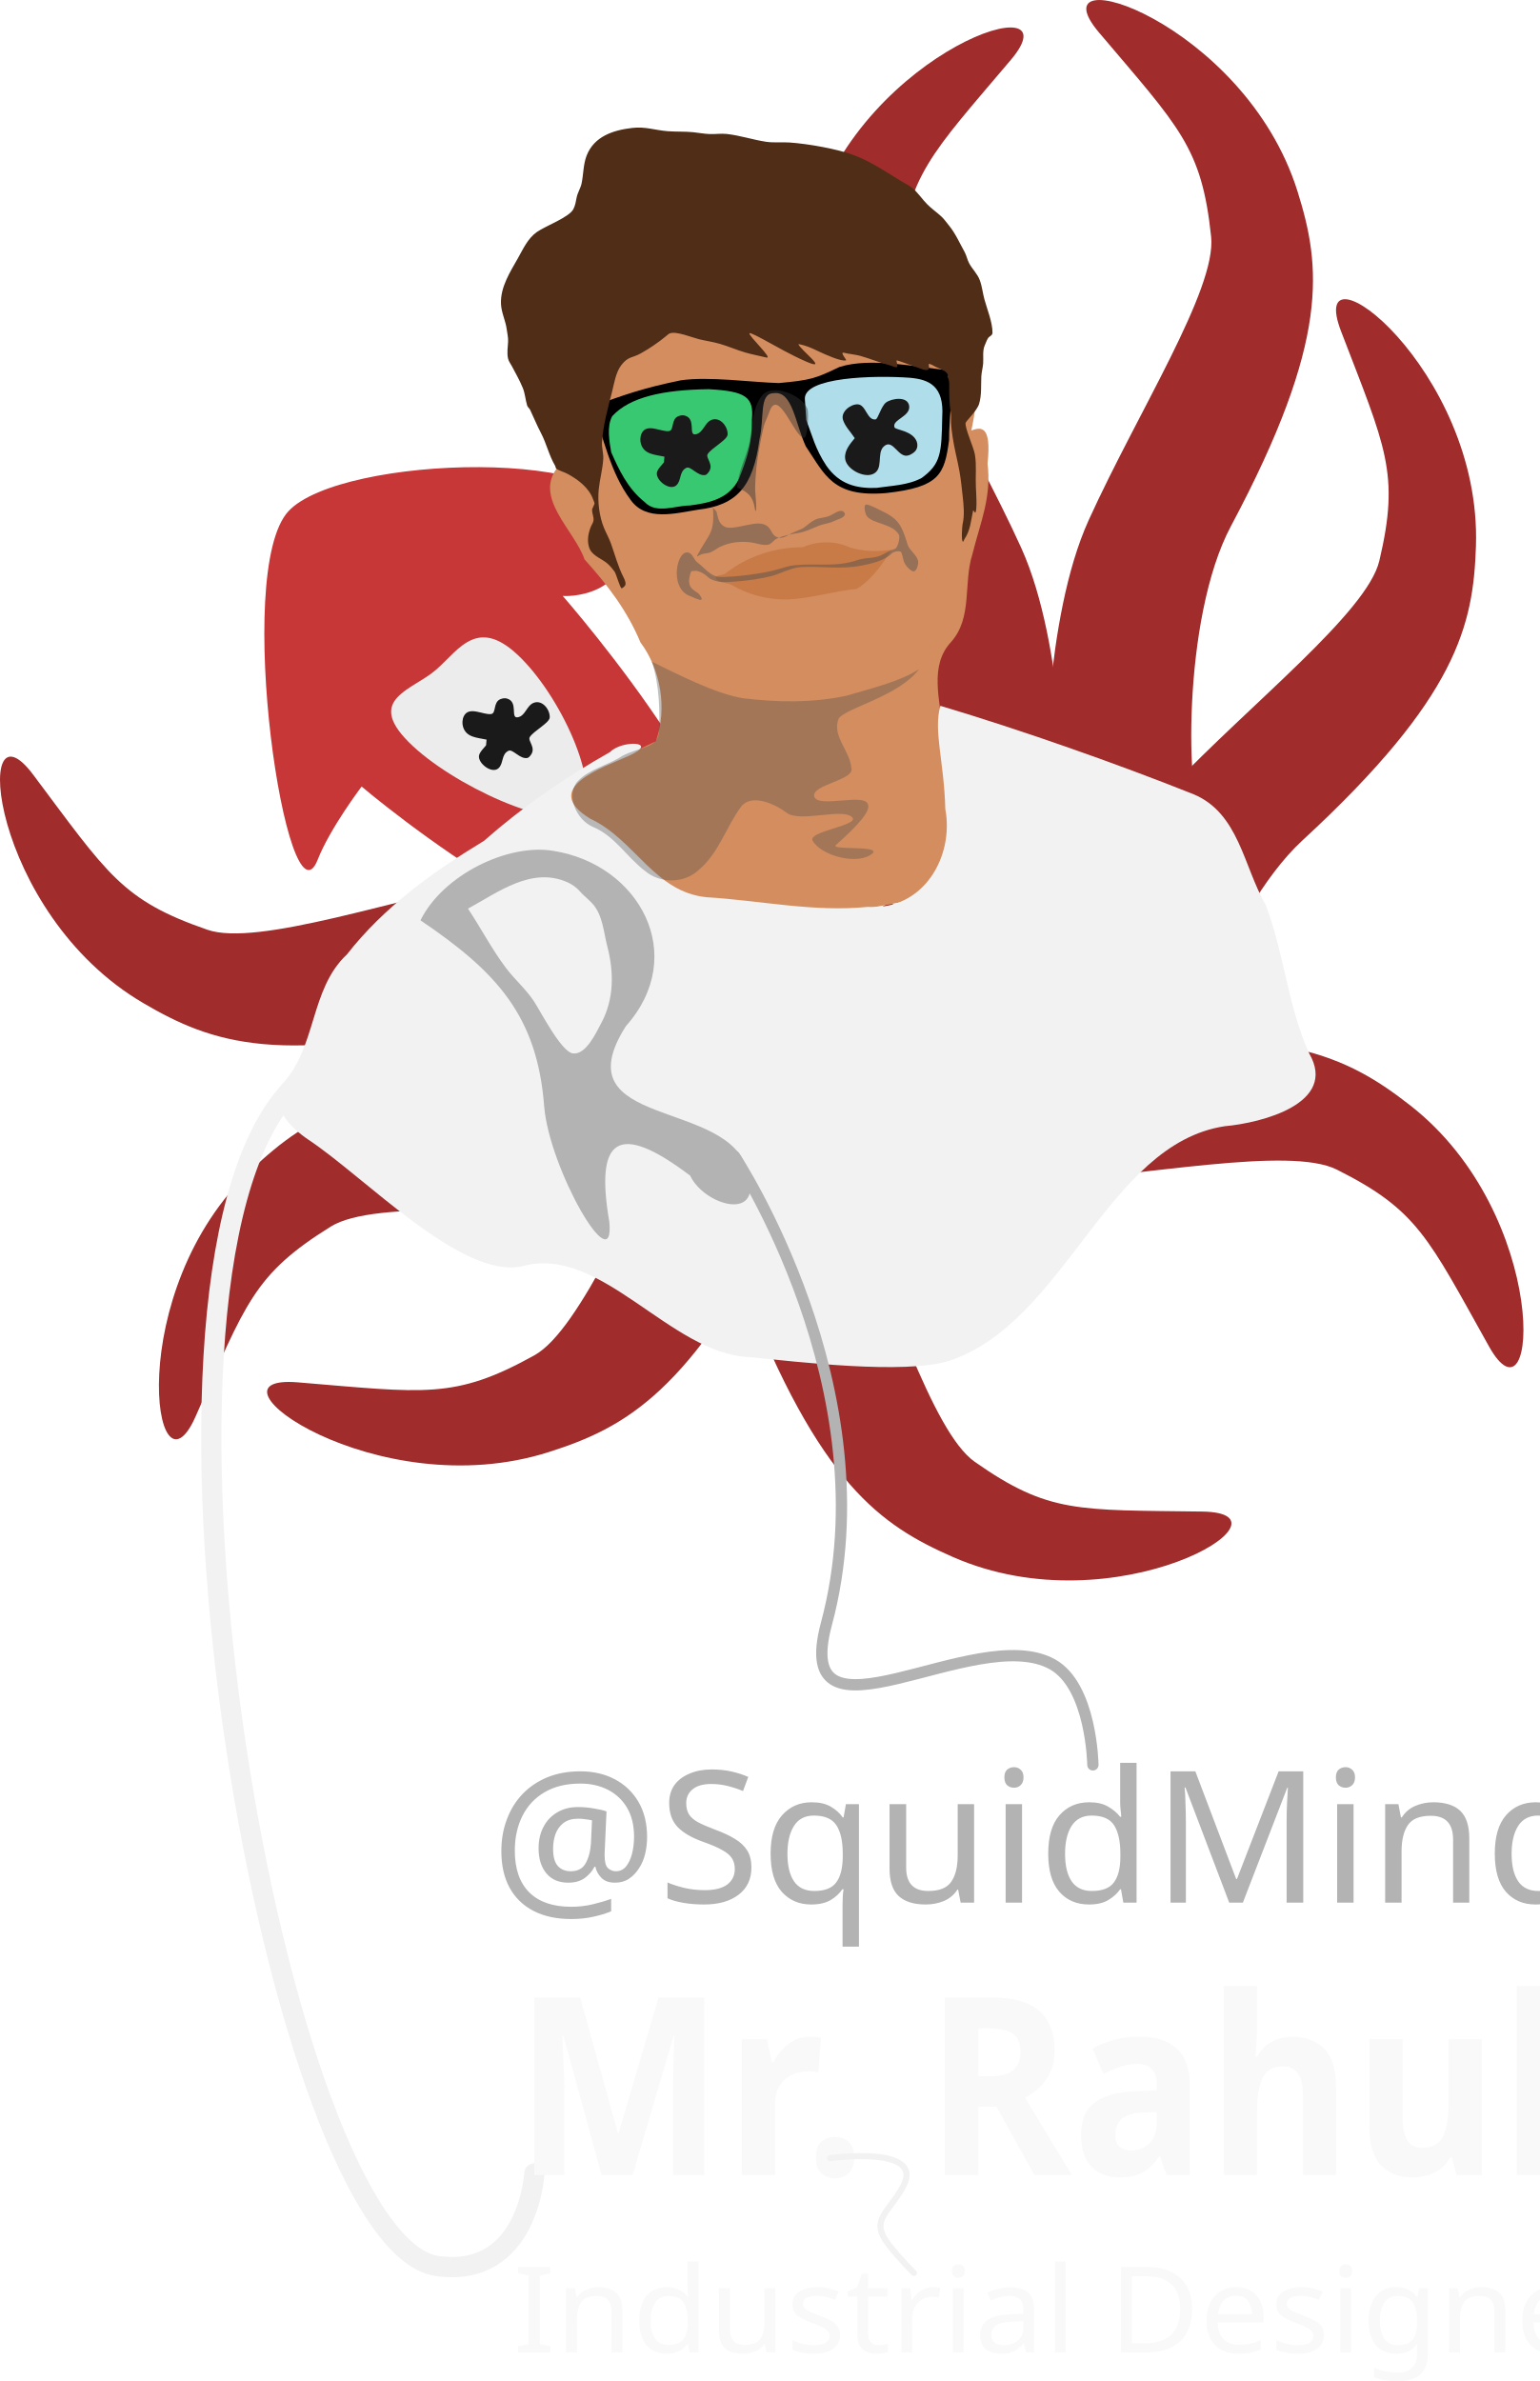
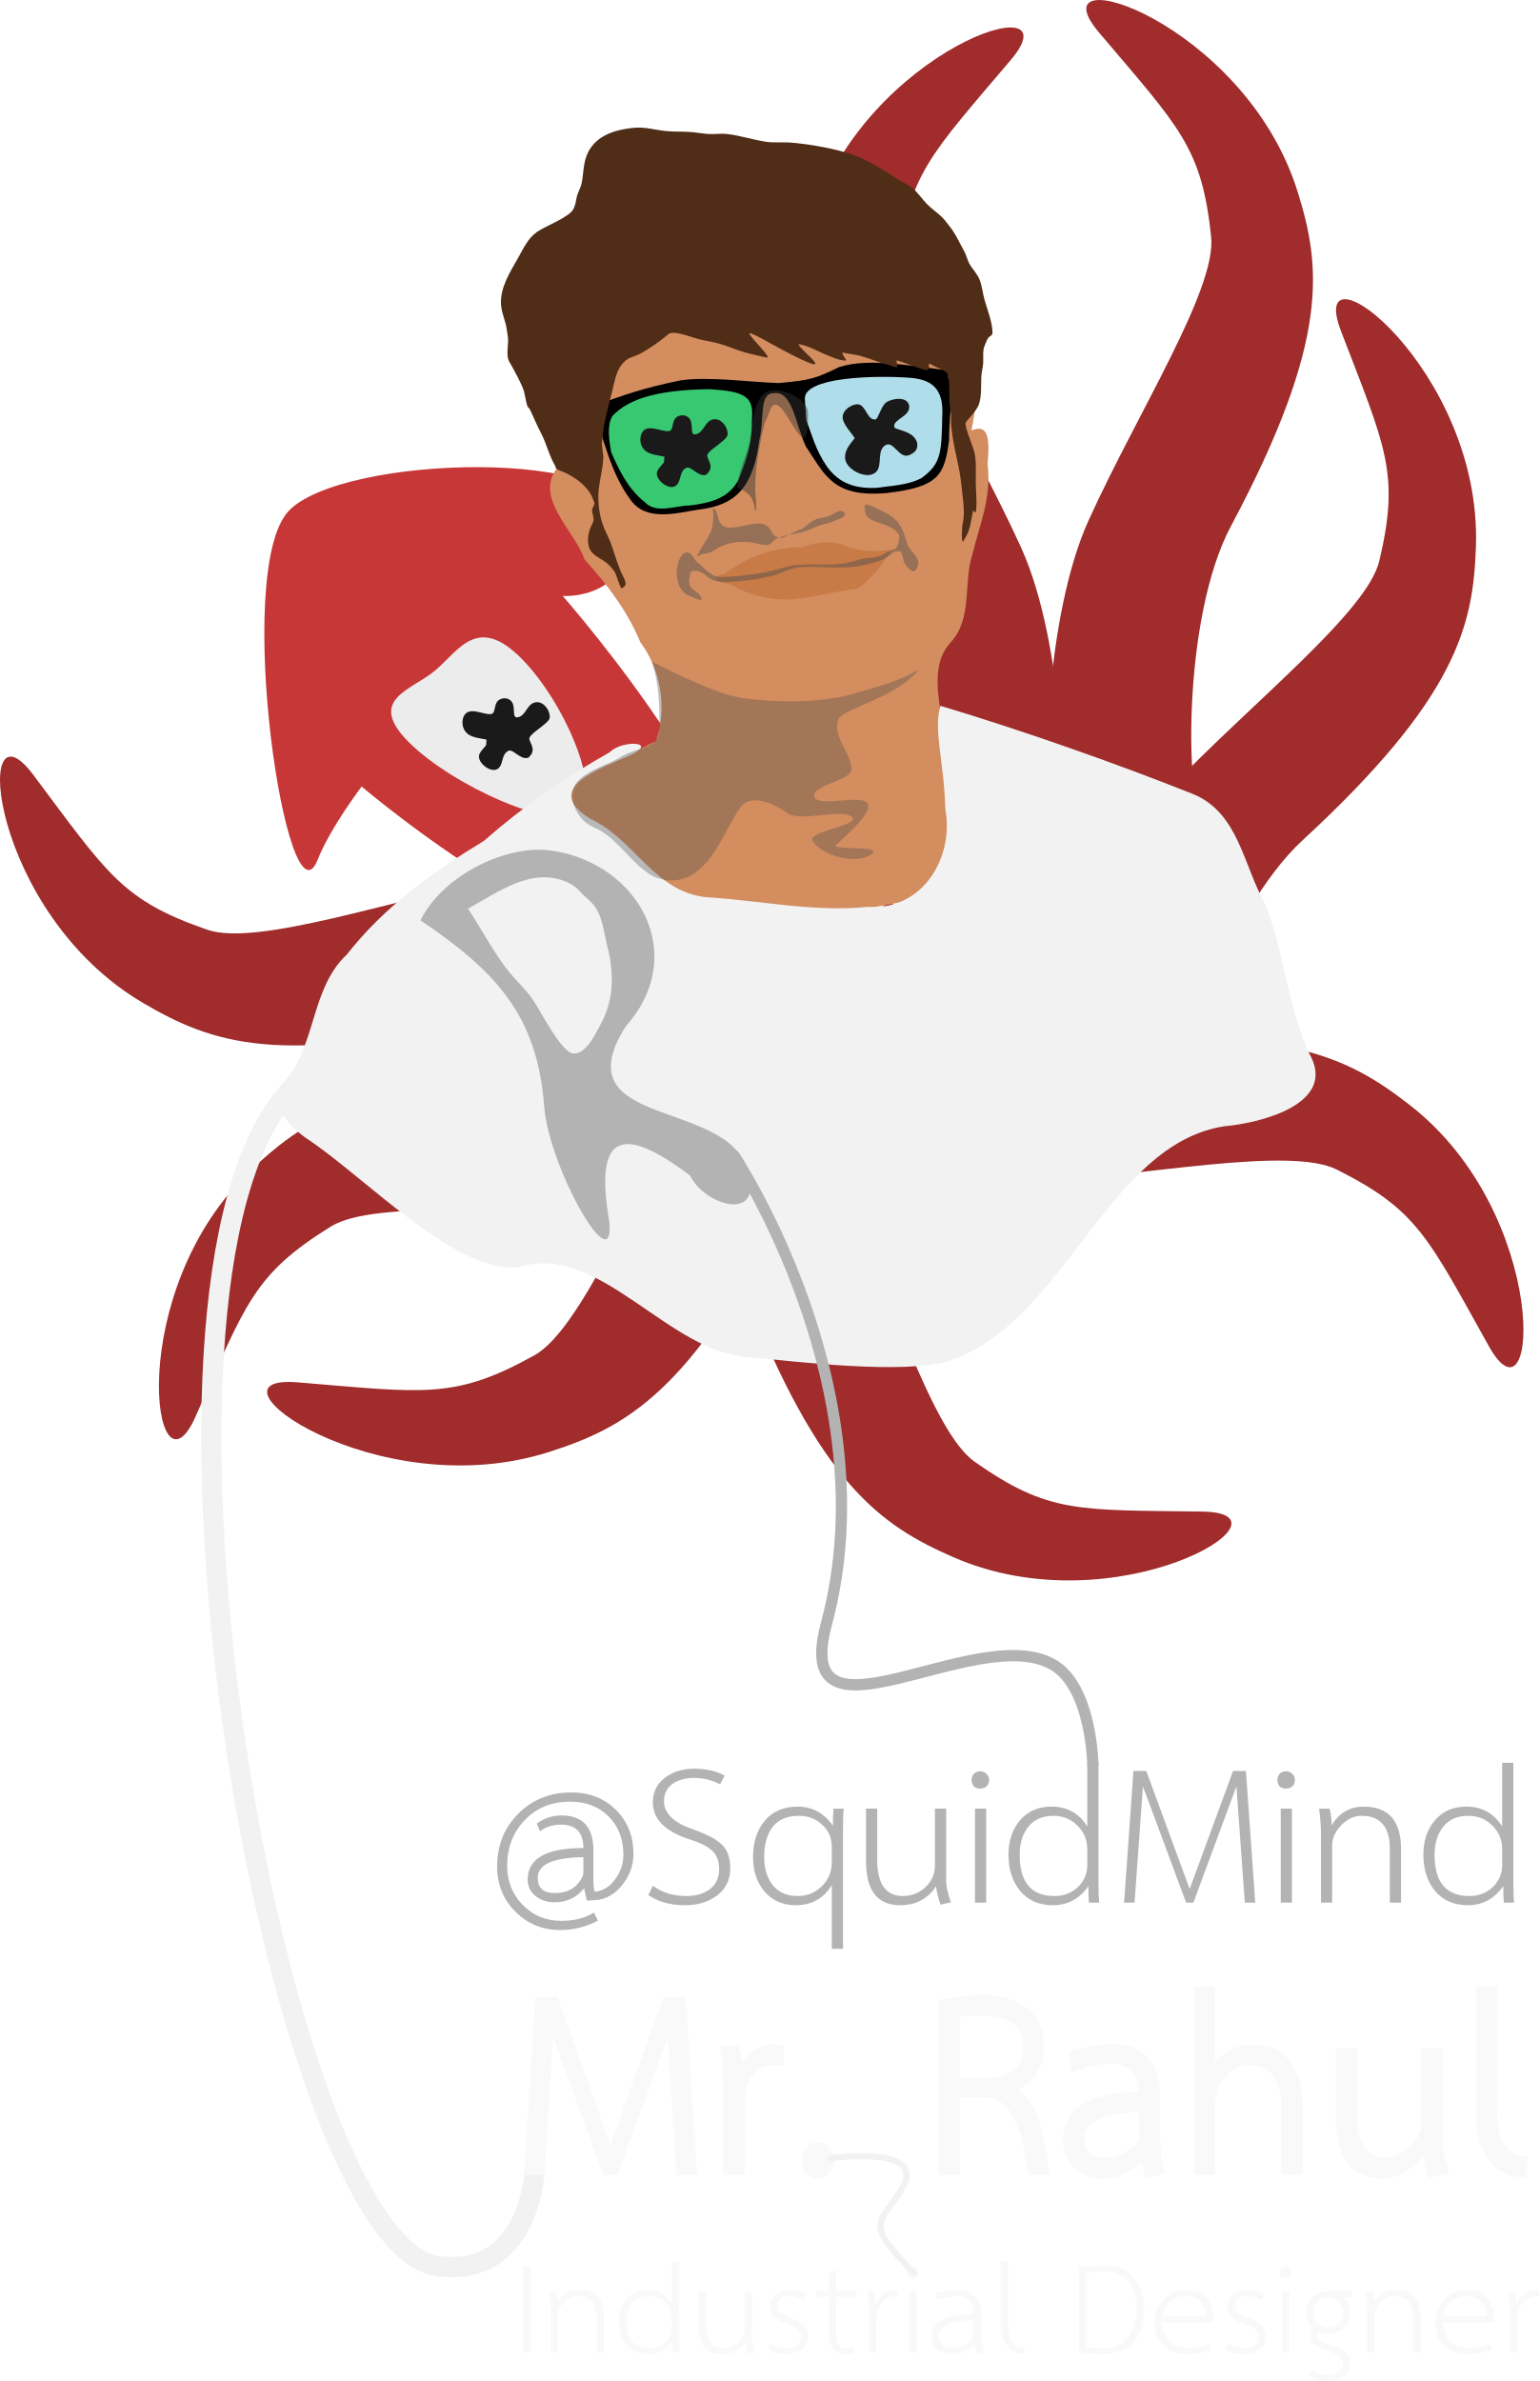
<svg xmlns="http://www.w3.org/2000/svg" width="115.062mm" height="177.977mm" viewBox="0 0 115.062 177.977" version="1.1" id="svg1" xml:space="preserve">
  <defs id="defs1" />
  <g id="layer1" transform="translate(-45.87436,-98.53539)" style="display:inline">
    <g id="g4">
      <path style="fill:#a02c2c;stroke:none;stroke-width:0.091" d="m 113.16,183.223 c 0,0 -11.285,5.629 -19.429,5.877 -8.874,0.27 -19.78,-0.965 -23.139,1.125 -5.742,3.575 -6.322,5.683 -10.102,14.201 -3.104,6.995 -5.532,-9.34 4.208,-18.49 4.27,-4.011 8.915,-7.059 24.765,-6.538 7.867,0.259 20.443,-6.206 20.784,-7.833 0.341,-1.626 2.912,11.657 2.912,11.657 z" id="path10" />
      <path style="fill:#a02c2c;stroke:none;stroke-width:0.091" d="m 124.025,157.358 c 0,0 -0.123,-12.56 3.231,-19.948 3.655,-8.05 9.562,-17.256 9.151,-21.176 -0.704,-6.703 -2.352,-8.148 -8.382,-15.269 -4.951,-5.848 10.863,-0.841 14.843,11.886 1.745,5.579 2.455,11.07 -4.979,25.008 -3.69,6.918 -3.379,20.999 -2.061,22.019 1.318,1.02 -11.803,-2.519 -11.803,-2.519 z" id="path6" />
      <path style="fill:#a02c2c;stroke:none;stroke-width:0.091" d="m 125.431,159.41 c 0,0 0.123,-12.56 -3.231,-19.948 -3.655,-8.05 -9.562,-17.256 -9.151,-21.176 0.704,-6.703 2.352,-8.148 8.382,-15.269 4.951,-5.848 -10.863,-0.841 -14.843,11.886 -1.745,5.579 -2.455,11.07 4.979,25.008 3.69,6.918 3.379,20.999 2.061,22.019 -1.318,1.02 11.803,-2.519 11.803,-2.519 z" id="path24" />
      <path style="fill:#a02c2c;stroke:none;stroke-width:0.091" d="m 104.445,165.405 c 0,0 -12.263,-2.98 -20.257,-1.413 -8.71,1.707 -19.065,5.334 -22.807,4.042 -6.4,-2.209 -7.437,-4.135 -13.033,-11.599 -4.595,-6.13 -3.297,10.333 8.25,17.088 5.062,2.961 10.274,4.901 25.607,0.873 7.61,-1.999 21.319,1.509 22.017,3.019 0.698,1.51 0.224,-12.009 0.224,-12.009 z" id="path28" />
      <path style="fill:#a02c2c;stroke:none;stroke-width:0.091" d="m 102.77,182.886 c 0,0 11.758,4.572 19.89,4.074 8.861,-0.543 19.607,-2.771 23.145,-0.997 6.049,3.034 6.82,5.08 11.372,13.216 3.738,6.682 4.645,-9.807 -5.9,-18.026 -4.622,-3.603 -9.53,-6.213 -25.265,-4.243 -7.809,0.977 -20.93,-4.309 -21.42,-5.897 -0.49,-1.588 -1.822,11.874 -1.822,11.874 z" id="path25" />
      <path style="fill:#a02c2c;stroke:none;stroke-width:0.091" d="m 123.686,175.234 c 0,0 4.038,-11.901 9.649,-17.779 6.114,-6.405 14.737,-13.163 15.645,-17 1.552,-6.561 0.474,-8.464 -2.864,-17.164 -2.741,-7.144 10.536,2.764 10.085,16.084 -0.198,5.839 -1.343,11.258 -12.974,21.985 -5.773,5.324 -10.137,18.723 -9.229,20.117 0.908,1.395 -10.312,-6.244 -10.312,-6.244 z" id="path7" />
      <path style="fill:#a02c2c;stroke:none;stroke-width:0.091" d="m 95.663,171.392 c 0,0 9.589,8.172 13,15.568 3.717,8.059 6.844,18.581 10.08,20.849 5.533,3.879 7.698,3.584 17.011,3.714 7.648,0.107 -6.429,8.761 -18.651,3.395 -5.358,-2.353 -9.977,-5.429 -15.694,-20.219 -2.837,-7.34 -13.699,-16.372 -15.329,-16.047 -1.629,0.325 9.583,-7.261 9.583,-7.261 z" id="path9" />
      <path style="fill:#c83737;stroke:none;stroke-width:0.091" d="m 72.905,157.331 c 0,0 -2.352,3.099 -3.283,5.465 -2.236,5.678 -6.382,-21.523 -2.186,-26.048 3.905,-4.211 25.578,-4.881 25.669,0.924 0.091,5.805 -5.165,5.411 -5.165,5.411 0,0 16.996,19.388 11.785,24.718 -6.573,6.724 -26.819,-10.47 -26.819,-10.47 z" id="path2" />
      <path style="fill:#a02c2c;stroke:none;stroke-width:0.093" d="m 112.381,165.932 c 0,0 -10.466,7.177 -14.558,14.19 -4.459,7.642 -8.518,17.789 -12.01,19.725 -5.97,3.31 -8.157,2.804 -17.68,2.017 -7.82,-0.646 5.846,9.338 18.772,5.208 5.666,-1.81 10.637,-4.413 17.692,-18.547 3.502,-7.015 15.339,-14.92 16.976,-14.437 1.638,0.483 -9.191,-8.158 -9.191,-8.158 z" id="path19" />
      <path id="path1" style="fill:#ececec;stroke:none;stroke-width:0.097" d="m 84.842,147.748 c 3.222,3.242 6.078,9.936 4.329,11.471 -1.749,1.535 -9.531,-1.979 -12.753,-5.221 -3.222,-3.242 0.317,-3.876 2.066,-5.411 1.749,-1.535 3.136,-4.081 6.358,-0.839 z" />
      <path style="fill:#d38d5f;stroke:none;stroke-width:1.066" d="m 94.898,153.942 c 0.871,-2.405 0.372,-5.365 -1.15,-7.388 -0.982,-2.365 -2.485,-4.329 -4.18,-6.206 -0.748,-2.196 -3.883,-4.639 -1.963,-6.943 -4.112,-29.369 35.52,-23.358 30.875,-2.693 0.711,-0.245 1.526,-0.441 1.214,2.472 0.305,2.553 -0.519,4.315 -1.132,6.779 -0.694,2.167 0.034,4.73 -1.595,6.562 -1.648,1.763 -0.825,4.314 -0.608,6.707 0.23,2.246 1.214,3.767 0.82,6.249 0.315,2.263 0.204,5.72 -2.632,6.229 -3.316,0.664 -6.708,1.362 -10.121,1.02 -3.504,0.014 -7.137,-0.838 -10.055,-2.804 -1.942,-1.955 -4.079,-3.662 -6.28,-5.269 -0.303,-0.327 -0.589,-0.67 -0.891,-0.998" id="path11" />
      <path style="fill:#000000;stroke:none;stroke-width:1.066" d="m 90.139,128.932 c 2.338,-0.877 3.848,-1.398 6.607,-1.964 2.091,-0.314 5.281,0.143 7.342,0.201 2.33,-0.211 2.727,-0.326 4.53,-1.2 2.318,-0.737 5.739,-0.005 8.088,0.24 0.562,0.772 0.09,3.525 0.111,5.237 -0.345,2.554 -0.713,3.504 -4.697,3.945 -4.005,0.339 -4.574,-1.36 -6.011,-3.492 -0.785,-1.683 -0.988,-4.15 -2.374,-3.976 -1.153,-0.007 -0.699,1.859 -1.095,3.474 -0.463,3.492 -1.668,4.907 -4.596,5.239 -1.696,0.269 -3.866,0.885 -5.025,-0.725 -1.545,-2.071 -2.001,-4.613 -2.881,-6.98 z" id="path13" />
      <path style="fill:#502d16;stroke:none;stroke-width:1.066" d="m 90.139,136.609 c -0.031,0.289 0.154,0.583 0.093,0.873 -0.029,0.14 -0.132,0.279 -0.186,0.413 -0.196,0.493 -0.295,0.995 -0.147,1.519 0.173,0.614 0.814,0.816 1.271,1.158 0.261,0.195 0.458,0.446 0.65,0.703 0.111,0.148 0.415,1.263 0.528,1.234 0.072,-0.018 0.151,-0.099 0.205,-0.148 0.175,-0.155 0.023,-0.49 -0.059,-0.649 -0.426,-0.826 -0.637,-1.673 -0.949,-2.545 -0.142,-0.397 -0.351,-0.762 -0.513,-1.15 -0.363,-0.868 -0.497,-1.979 -0.401,-2.912 0.078,-0.757 0.291,-1.496 0.337,-2.258 0.026,-0.419 -0.122,-0.842 -0.093,-1.27 0.088,-1.285 0.427,-2.484 0.743,-3.725 0.163,-0.639 0.283,-1.479 0.694,-2.017 0.517,-0.677 0.829,-0.532 1.457,-0.884 0.646,-0.362 1.292,-0.797 1.863,-1.267 0.092,-0.076 0.213,-0.195 0.328,-0.235 0.488,-0.17 1.668,0.321 2.161,0.441 0.511,0.124 1.029,0.195 1.535,0.339 0.647,0.184 1.262,0.46 1.907,0.649 0.523,0.153 1.061,0.25 1.589,0.38 0.576,0.142 -1.342,-1.622 -1.257,-1.812 0.037,-0.082 0.878,0.372 0.949,0.411 1.083,0.588 2.169,1.221 3.301,1.71 1.794,0.775 -0.542,-0.959 -0.587,-1.311 -9.2e-4,-0.007 0.269,0.052 0.435,0.101 0.432,0.129 0.79,0.31 1.193,0.498 0.267,0.125 1.625,0.753 1.936,0.61 0.048,-0.022 -0.424,-0.567 -0.23,-0.567 0.115,0 0.234,0.05 0.347,0.066 0.079,0.011 0.13,0.016 0.205,0.03 0.25,0.046 0.514,0.079 0.758,0.148 0.744,0.209 1.45,0.513 2.2,0.704 0.135,0.034 0.349,0.148 0.489,0.139 0.167,-0.01 -0.058,-0.499 0.015,-0.509 0.088,-0.013 1.701,0.6 1.951,0.673 0.722,0.21 0.364,-0.378 0.45,-0.402 0.125,-0.035 0.393,0.156 0.504,0.208 0.245,0.115 0.822,0.29 0.919,0.599 0.01,0.031 -0.046,0.103 -0.029,0.137 0.079,0.155 0.127,0.335 0.127,0.531 0,0.73 -0.01,1.44 0.122,2.165 0.042,0.23 0.006,0.482 0.015,0.714 0.012,0.348 0.065,0.713 0.112,1.056 0.124,0.891 0.368,1.755 0.523,2.638 0.107,0.612 0.167,1.218 0.235,1.834 0.075,0.687 0.153,1.429 -0.01,2.105 -0.027,0.111 -0.114,1.314 0.039,1.289 0.04,-0.006 0.072,-0.146 0.098,-0.183 0.46,-0.665 0.484,-1.386 0.655,-2.151 0.015,-0.069 0.123,0.218 0.171,0.151 0.143,-0.201 0.05,-1.58 0.034,-1.883 -0.043,-0.836 0.062,-1.605 -0.073,-2.439 -0.089,-0.547 -0.76,-1.983 -0.694,-2.37 0.024,-0.14 0.854,-0.908 1.007,-1.423 0.2,-0.671 0.135,-1.352 0.166,-2.045 0.015,-0.324 0.111,-0.643 0.137,-0.966 0.034,-0.428 -0.063,-0.965 0.122,-1.369 0.082,-0.177 0.142,-0.382 0.254,-0.545 0.097,-0.14 0.323,-0.181 0.323,-0.397 0,-0.773 -0.4,-1.751 -0.601,-2.477 -0.134,-0.483 -0.174,-0.979 -0.352,-1.456 -0.172,-0.461 -0.555,-0.819 -0.787,-1.245 -0.149,-0.273 -0.2,-0.596 -0.352,-0.868 -0.364,-0.649 -0.682,-1.384 -1.159,-1.962 -0.19,-0.23 -0.36,-0.484 -0.582,-0.687 -0.34,-0.31 -0.727,-0.58 -1.051,-0.906 -0.38,-0.382 -0.684,-0.864 -1.1,-1.207 -0.275,-0.226 -0.603,-0.367 -0.905,-0.553 -1.11,-0.686 -2.198,-1.419 -3.428,-1.891 -1.263,-0.485 -3.47,-0.867 -4.841,-0.963 -0.578,-0.041 -1.194,0.031 -1.765,-0.055 -0.992,-0.15 -1.945,-0.475 -2.949,-0.585 -0.417,-0.046 -0.855,0.025 -1.276,0.008 -0.406,-0.016 -0.809,-0.096 -1.213,-0.137 -0.639,-0.065 -1.284,-0.026 -1.922,-0.077 -0.961,-0.076 -1.651,-0.358 -2.645,-0.244 -1.436,0.165 -2.848,0.635 -3.408,2.061 -0.261,0.664 -0.235,1.41 -0.381,2.094 -0.077,0.358 -0.299,0.686 -0.367,1.04 -0.058,0.302 -0.104,0.603 -0.249,0.879 -0.323,0.615 -2.08,1.252 -2.714,1.697 -0.7,0.492 -1.028,1.261 -1.433,1.976 -0.586,1.035 -1.304,2.145 -1.262,3.383 0.023,0.675 0.344,1.264 0.43,1.921 0.04,0.305 0.118,0.615 0.103,0.925 -0.021,0.415 -0.097,0.846 -0.005,1.259 0.047,0.213 0.193,0.394 0.293,0.583 0.275,0.519 0.583,1.066 0.807,1.609 0.172,0.417 0.199,0.889 0.328,1.319 0.038,0.129 0.169,0.209 0.225,0.329 0.273,0.579 0.511,1.166 0.812,1.738 0.416,0.791 0.599,1.673 1.056,2.441 0.022,0.037 0.051,0.188 0.078,0.208 0.232,0.169 0.572,0.248 0.831,0.386 0.807,0.431 1.639,1.063 1.941,1.946 0.017,0.049 0.114,0.254 0.093,0.304 -0.058,0.138 -0.121,0.274 -0.181,0.411 z" id="path12" />
      <path style="fill:#37c871;stroke:none;stroke-width:1.066" d="m 91.638,129.645 c 1.31,-1.435 3.816,-1.975 7.215,-2.017 2.813,0.15 3.377,0.606 3.226,2.272 0.046,1.634 -0.357,2.907 -0.97,4.436 -0.745,1.506 -2.25,1.802 -3.697,1.987 -1.022,-0.006 -2.496,0.66 -3.346,-0.258 -1.285,-1.019 -1.937,-2.446 -2.504,-3.728 -0.135,-0.781 -0.347,-1.927 0.076,-2.692 z" id="path14" />
      <path style="fill:#afdde9;stroke:none;stroke-width:1.066" d="m 106.038,128.379 c -0.117,-1.671 5.226,-1.799 7.855,-1.605 1.439,0.126 2.562,0.619 2.414,2.913 -0.052,2.718 -0.094,3.52 -1.532,4.572 -1.011,0.555 -2.299,0.583 -3.396,0.747 -1.489,0.054 -2.773,-0.265 -3.743,-1.673 -0.814,-1.225 -1.066,-2.285 -1.49,-3.396 z" id="path15" />
      <path style="fill:#f2f2f2;stroke:none;stroke-width:1.066" d="m 66.921,179.611 c 2.643,-2.729 2.088,-7.124 4.884,-9.73 2.765,-3.542 6.427,-6.179 10.242,-8.49 2.891,-2.549 6.055,-4.732 9.432,-6.644 0.906,-0.931 3.763,-0.783 1.404,0.285 -1.945,0.886 -6.679,2.411 -2.87,4.711 3.329,1.552 4.769,5.47 8.679,5.859 4.015,0.241 8.004,1.131 12.056,0.722 4.148,0.288 6.46,-3.758 5.788,-7.316 -0.088,-3.55 -0.904,-5.878 -0.368,-7.713 5.999,1.791 13.094,4.284 18.909,6.602 3.409,1.412 3.745,5.395 5.396,8.256 1.399,3.614 1.66,7.629 3.271,11.136 2.148,3.73 -3.575,5.186 -6.322,5.43 -8.8,1.33 -11.925,14.674 -20.608,17.541 -3.36,1.035 -11.324,0.066 -14.926,-0.282 -5.943,-0.24 -11.108,-8.461 -17.008,-6.787 -4.521,0.969 -11.729,-6.677 -15.973,-9.478 -1.279,-0.867 -2.901,-2.43 -1.985,-4.103 z" id="path16" />
      <path style="opacity:0.353;fill:#4d4d4d;stroke:none;stroke-width:1.066" d="m 94.596,147.993 c 1.867,0.908 4.767,2.416 6.849,2.738 2.594,0.312 5.173,0.352 7.724,-0.197 1.964,-0.584 3.991,-1.064 5.404,-1.978 -1.506,2.022 -5.42,2.874 -6.007,3.684 -0.529,1.318 0.859,2.416 0.951,3.719 0.266,0.882 -3.056,1.249 -2.772,2.126 0.289,0.892 3.807,-0.319 4.017,0.595 0.168,0.523 -0.754,1.551 -2.397,3.015 -0.469,0.418 3.245,0.016 2.757,0.606 -1.066,0.972 -3.845,0.201 -4.481,-0.892 -0.535,-0.738 3.589,-1.162 2.917,-1.8 -0.729,-0.692 -3.897,0.43 -4.873,-0.315 -0.885,-0.67 -2.63,-1.462 -3.409,-0.466 -1.13,1.522 -1.672,3.488 -3.175,4.738 -1.091,1.019 -2.867,1.03 -4.004,0.078 -1.358,-1.029 -2.258,-2.609 -3.883,-3.29 -1.298,-0.548 -2.072,-2.444 -1.139,-3.44 0.845,-0.885 2.28,-1.194 3.289,-1.858 1.322,-0.72 2.698,-0.548 2.77,-1.874 0.065,-1.198 0.066,-3.395 -0.536,-5.189 z" id="path17" />
      <path style="opacity:0.456;fill:#333333;stroke:none;stroke-width:1.066" d="m 100.98,134.991 c 0.825,0.304 1.166,0.686 1.307,1.478 0.002,0.013 0.04,0.263 0.055,0.263 0.143,0 -0.021,-1.4 -0.021,-1.537 0,-1.134 0.131,-2.242 0.346,-3.356 0.071,-0.366 0.135,-0.741 0.221,-1.103 0.053,-0.223 0.1,-0.464 0.194,-0.673 0.117,-0.261 0.225,-0.534 0.325,-0.801 0.655,-1.749 1.832,1.893 2.552,2.009 0.299,0.048 0.38,-1.87 0.277,-2.16 -0.363,-1.018 -2.628,-1.967 -3.402,-1.002 -0.742,0.925 -0.701,2.318 -0.92,3.418 -0.238,1.194 -0.886,2.234 -0.934,3.464 z" id="path22" />
      <path style="opacity:0.464;fill:#4d4d4d;stroke:none;stroke-width:1.066" d="m 99.169,136.481 c 0.035,0.673 0.078,1.386 -0.252,2.001 -0.266,0.497 -0.602,0.942 -0.851,1.444 -0.021,0.043 -0.11,0.154 -0.076,0.211 9.18e-4,0.002 0.17,-0.111 0.332,-0.168 0.202,-0.072 0.429,-0.063 0.633,-0.137 0.258,-0.094 0.467,-0.285 0.712,-0.405 0.743,-0.364 1.521,-0.45 2.337,-0.35 0.399,0.049 0.877,0.251 1.283,0.174 0.269,-0.051 0.402,-0.335 0.64,-0.449 0.496,-0.238 1.073,-0.336 1.611,-0.424 0.56,-0.091 1.018,-0.338 1.535,-0.542 0.289,-0.114 0.6,-0.156 0.896,-0.25 0.186,-0.059 0.355,-0.16 0.539,-0.222 0.179,-0.061 0.707,-0.261 0.456,-0.542 -0.276,-0.31 -0.84,0.2 -1.134,0.294 -0.704,0.225 -0.806,0.047 -1.459,0.542 -0.185,0.14 -0.335,0.299 -0.55,0.403 -0.24,0.115 -0.494,0.195 -0.733,0.313 -0.391,0.194 -0.753,0.528 -1.221,0.267 -0.426,-0.238 -0.297,-0.796 -1.048,-0.95 -0.765,-0.158 -2.214,0.532 -2.794,0.207 -0.387,-0.217 -0.445,-0.539 -0.55,-0.937 -0.016,-0.06 -0.019,-0.159 -0.062,-0.209 -0.08,-0.092 -0.164,-0.181 -0.245,-0.271 z" id="path18" />
      <path style="opacity:0.256;fill:#aa4400;stroke:none;stroke-width:1.066" d="m 100.103,141.404 c 1.624,-1.287 3.704,-1.967 5.775,-1.961 1.115,-0.484 2.44,-0.496 3.546,0.021 1.005,0.298 2.081,0.339 3.112,0.156 -0.719,1.093 -1.479,2.224 -2.611,2.935 -1.747,0.168 -3.44,0.716 -5.197,0.792 -1.461,0.017 -2.933,-0.354 -4.188,-1.105 -0.355,-0.167 -1.159,-0.142 -1.161,-0.571 0.199,-0.183 0.5,-0.131 0.723,-0.267 z" id="path21" />
      <path style="opacity:0.456;fill:#4d4d4d;stroke:none;stroke-width:1.066" d="m 97.542,141.226 c -0.428,1.208 0.108,1.351 0.555,1.681 0.26,0.325 0.252,0.405 0.201,0.453 -0.095,0.089 -0.687,-0.22 -0.809,-0.26 -1.675,-0.546 -1.006,-3.711 -0.062,-3.22 0.253,0.131 0.33,0.512 0.567,0.689 0.567,0.423 0.993,1.068 1.681,1.09 1.047,0.035 3.334,-0.261 4.329,-0.564 0.357,-0.109 0.876,-0.269 1.25,-0.308 1.665,-0.173 3.058,0.179 4.748,-0.394 0.615,-0.209 1.235,-0.084 1.806,-0.382 0.323,-0.169 0.633,-0.344 0.976,-0.453 0.185,-0.059 0.399,-0.849 0.29,-1.045 -0.47,-0.846 -1.95,-0.811 -2.403,-1.401 -0.111,-0.145 -0.313,-0.883 -0.014,-0.863 0.236,0.016 0.898,0.367 1.134,0.48 1.287,0.616 1.494,1.117 1.931,2.527 0.135,0.437 0.787,0.837 0.787,1.298 0,0.23 -0.14,0.861 -0.491,0.642 -0.237,-0.147 -0.47,-0.415 -0.574,-0.673 -0.039,-0.097 -0.153,-0.72 -0.242,-0.751 -0.224,-0.079 -0.55,0.005 -0.682,0.141 -0.522,0.54 -1.614,0.782 -2.271,0.904 -1.601,0.297 -2.879,0.028 -4.516,0.108 -0.7,0.034 -1.512,0.495 -2.192,0.67 -0.762,0.196 -1.817,0.351 -2.604,0.403 -0.731,0.049 -1.329,0.14 -1.981,-0.201 -0.135,-0.071 -0.457,-0.487 -1.039,-0.598" id="path23" />
      <path style="fill:#1a1a1a;stroke:none;stroke-width:1.066" d="m 95.541,132.67 c -0.704,-0.155 -1.509,-0.151 -1.755,-0.952 -0.076,-0.247 -0.06,-0.559 0.054,-0.794 0.385,-0.796 1.463,-0.076 2.049,-0.167 0.388,-0.06 0.132,-0.886 0.689,-1.111 0.149,-0.06 0.32,-0.092 0.479,-0.049 0.879,0.236 0.255,1.474 0.792,1.406 0.597,-0.075 0.678,-0.884 1.222,-1.086 0.649,-0.242 1.222,0.523 1.193,1.095 -0.021,0.414 -1.189,0.993 -1.491,1.467 -0.182,0.285 0.513,0.794 0.059,1.366 -0.056,0.07 -0.135,0.173 -0.23,0.194 -0.556,0.123 -1.094,-0.684 -1.413,-0.537 -0.568,0.262 -0.355,0.968 -0.768,1.319 -0.489,0.416 -1.508,-0.358 -1.447,-0.936 0.033,-0.31 0.524,-0.732 0.533,-0.807 0.016,-0.136 0.023,-0.272 0.034,-0.408 z" id="path26" />
      <path style="fill:#1a1a1a;stroke:none;stroke-width:1.066" d="m 109.766,131.285 c -0.292,-0.453 -0.708,-0.848 -0.875,-1.36 -0.199,-0.608 0.575,-1.189 1.1,-1.166 0.624,0.027 0.688,1.225 1.34,1.125 0.172,-0.026 0.416,-0.995 0.773,-1.261 0.415,-0.309 1.625,-0.504 1.731,0.255 0.113,0.805 -1.315,1.022 -1.095,1.604 0.074,0.197 1.354,0.236 1.663,1.065 0.081,0.217 0.059,0.48 -0.083,0.67 -0.111,0.148 -0.293,0.258 -0.46,0.331 -0.836,0.367 -1.207,-1.299 -1.922,-0.64 -0.565,0.521 0.03,1.73 -0.841,2.074 -0.702,0.278 -1.967,-0.39 -2.049,-1.168 -0.064,-0.608 0.368,-1.093 0.719,-1.527 z" id="path27" />
      <path style="fill:#b3b3b3;stroke:none;stroke-width:0.889" d="m 77.305,167.33 c 5.7,3.851 8.736,7.14 9.249,13.931 0.393,4.686 5.287,13.16 4.869,8.612 -1.082,-6.269 0.627,-7.556 6.04,-3.459 1.072,2.258 5.55,3.531 4.279,-0.321 -1.277,-5.487 -13.999,-3.137 -9.082,-10.854 4.73,-5.311 0.999,-12.09 -5.412,-13.1 -3.385,-0.583 -8.266,1.786 -9.943,5.191 z" id="path4" />
      <path style="fill:#f2f2f2;stroke:none;stroke-width:1.066" d="m 80.857,166.457 c 2.256,-1.231 4.769,-3.164 7.442,-1.97 0.325,0.145 0.682,0.393 0.91,0.662 0.254,0.301 0.634,0.593 0.919,0.897 0.806,0.86 0.863,2.157 1.144,3.235 0.5,1.92 0.515,3.949 -0.469,5.758 -0.357,0.656 -1.118,2.362 -2.103,2.239 -0.858,-0.107 -2.39,-3.086 -2.885,-3.854 -0.603,-0.936 -1.468,-1.666 -2.132,-2.551 -1.048,-1.396 -1.861,-2.966 -2.826,-4.417 z" id="path8" />
      <path style="fill:#1a1a1a;stroke:none;stroke-width:1.066" d="m 82.244,153.821 c -0.704,-0.155 -1.509,-0.151 -1.755,-0.952 -0.076,-0.247 -0.06,-0.559 0.054,-0.794 0.385,-0.796 1.463,-0.076 2.049,-0.167 0.388,-0.06 0.132,-0.886 0.689,-1.111 0.149,-0.06 0.32,-0.092 0.479,-0.049 0.879,0.236 0.255,1.474 0.792,1.406 0.597,-0.075 0.678,-0.884 1.222,-1.086 0.649,-0.242 1.222,0.523 1.193,1.095 -0.021,0.414 -1.189,0.993 -1.491,1.467 -0.182,0.285 0.513,0.794 0.059,1.366 -0.056,0.07 -0.135,0.173 -0.23,0.194 -0.556,0.123 -1.094,-0.684 -1.413,-0.537 -0.568,0.262 -0.355,0.968 -0.768,1.319 -0.489,0.416 -1.508,-0.358 -1.447,-0.936 0.033,-0.31 0.524,-0.732 0.533,-0.807 0.016,-0.136 0.023,-0.272 0.034,-0.408 z" id="path20" />
    </g>
-     <text xml:space="preserve" style="font-size:13.835px;font-family:Laksaman;-inkscape-font-specification:'Laksaman, Normal';opacity:1;fill:#b3b3b3;stroke-width:1.422;stroke-linecap:round;stroke-linejoin:round" x="82.043" y="242.24" id="text1" transform="scale(1.006165,0.9938727)">
-       <tspan id="tspan1" style="fill:#b3b3b3;stroke-width:1.422" x="82.043" y="242.24">@SquidMind</tspan>
-       <tspan style="fill:#b3b3b3;stroke-width:1.422" x="82.043" y="259.534" id="tspan2" />
-     </text>
+     <path d="m 92.654,238.574 q 0,1.287 -0.844,2.352 -0.844,1.051 -1.965,1.121 l -0.65,0.042 -0.208,-0.927 q -0.83,1.051 -2.2,1.051 -0.816,0 -1.411,-0.47 -0.581,-0.484 -0.581,-1.231 0,-2.38 4.137,-2.38 0,-1.757 -1.66,-1.757 -0.913,0 -1.563,0.498 l -0.235,-0.581 q 0.816,-0.609 1.84,-0.609 2.366,0 2.366,2.642 v 2.227 q 0,0.47 0.083,0.858 0.872,-0.042 1.508,-0.899 0.636,-0.858 0.636,-1.868 0,-1.771 -1.093,-2.878 -1.093,-1.121 -2.878,-1.121 -2.034,0 -3.348,1.383 -1.314,1.37 -1.314,3.445 0,1.743 1.148,2.933 1.162,1.204 2.864,1.204 1.439,0 2.435,-0.623 l 0.291,0.609 q -1.328,0.706 -2.781,0.706 -1.992,0 -3.348,-1.383 -1.356,-1.37 -1.356,-3.39 0,-2.38 1.563,-3.971 1.577,-1.605 3.943,-1.605 2.02,0 3.32,1.314 1.3,1.3 1.3,3.307 z m -3.722,1.37 v -1.121 q -3.39,0.042 -3.39,1.55 0,1.148 1.273,1.148 1.494,0 2.075,-1.3 0.042,-0.083 0.042,-0.277 z m 10.916,-0.291 q 0,1.287 -0.968,2.034 -0.955,0.747 -2.393,0.747 -1.633,0 -2.725,-0.761 l 0.332,-0.706 q 1.024,0.775 2.476,0.775 1.093,0 1.771,-0.526 0.678,-0.526 0.678,-1.494 0,-0.941 -0.54,-1.411 -0.54,-0.484 -1.619,-0.816 -2.767,-0.899 -2.767,-2.795 0,-1.162 0.885,-1.84 0.885,-0.692 2.186,-0.692 1.383,0 2.269,0.526 -0.028,0.055 -0.166,0.304 -0.125,0.235 -0.18,0.346 -0.899,-0.484 -1.937,-0.484 -0.968,0 -1.605,0.457 -0.623,0.457 -0.623,1.287 0,1.37 2.144,2.117 0.692,0.249 1.107,0.457 0.429,0.194 0.858,0.526 0.429,0.332 0.623,0.816 0.194,0.484 0.194,1.134 z m 1.688,-0.83 q 0,-1.674 0.872,-2.739 0.885,-1.065 2.435,-1.065 1.646,0 2.629,1.439 0,-0.747 0.042,-1.287 h 0.761 q -0.055,0.457 -0.055,1.757 v 8.785 h -0.83 v -4.787 q -0.927,1.508 -2.67,1.508 -1.453,0 -2.324,-1.024 -0.858,-1.024 -0.858,-2.587 z m 0.83,-0.014 q 0,1.314 0.65,2.131 0.65,0.802 1.84,0.802 1.051,0 1.785,-0.733 0.747,-0.733 0.747,-1.785 v -1.19 q 0,-0.996 -0.719,-1.66 -0.706,-0.664 -1.729,-0.664 -1.3,0 -1.937,0.83 -0.636,0.83 -0.636,2.269 z m 13.876,3.403 -0.775,0.18 q -0.249,-0.706 -0.332,-1.383 -0.927,1.425 -2.656,1.425 -2.546,0 -2.546,-3.293 v -3.971 h 0.83 v 3.818 q 0,2.753 1.895,2.753 0.982,0 1.688,-0.664 0.706,-0.678 0.706,-1.633 v -4.275 h 0.83 v 5.34 q 0,0.747 0.36,1.702 z m 2.615,0.028 h -0.83 v -7.07 h 0.83 z m -0.443,-9.878 q 0.291,0 0.47,0.194 0.194,0.18 0.194,0.47 0,0.291 -0.194,0.47 -0.18,0.166 -0.47,0.166 -0.291,0 -0.47,-0.166 -0.166,-0.18 -0.166,-0.47 0,-0.291 0.166,-0.47 0.18,-0.194 0.47,-0.194 z m 2.103,6.253 q 0,-1.55 0.858,-2.573 0.872,-1.024 2.324,-1.024 1.757,0 2.67,1.494 v -4.787 h 0.83 v 8.785 q 0,1.245 0.055,1.729 h -0.761 q -0.042,-0.54 -0.042,-1.245 -0.982,1.439 -2.629,1.439 -1.55,0 -2.435,-1.065 -0.872,-1.079 -0.872,-2.753 z m 3.417,3.127 q 1.024,0 1.729,-0.664 0.706,-0.678 0.706,-1.674 v -1.176 q 0,-1.065 -0.733,-1.785 -0.719,-0.733 -1.785,-0.733 -1.204,0 -1.854,0.816 -0.65,0.816 -0.65,2.117 0,3.099 2.587,3.099 z m 14.914,0.498 h -0.775 l -0.623,-8.744 -3.196,8.744 h -0.54 l -3.21,-8.744 -0.623,8.744 h -0.775 l 0.692,-9.906 h 0.955 l 3.224,8.882 3.224,-8.882 h 0.955 z m 2.725,0 h -0.83 v -7.07 h 0.83 z m -0.443,-9.878 q 0.291,0 0.47,0.194 0.194,0.18 0.194,0.47 0,0.291 -0.194,0.47 -0.18,0.166 -0.47,0.166 -0.291,0 -0.47,-0.166 -0.166,-0.18 -0.166,-0.47 0,-0.291 0.166,-0.47 0.18,-0.194 0.47,-0.194 z m 8.55,9.878 h -0.83 v -4.012 q 0,-2.518 -2.103,-2.518 -0.83,0 -1.508,0.706 -0.678,0.706 -0.678,1.536 v 4.289 h -0.83 v -5.326 q 0,-0.623 -0.138,-1.743 h 0.775 q 0.138,0.429 0.166,1.259 0.802,-1.411 2.38,-1.411 2.767,0 2.767,3.21 z m 1.66,-3.625 q 0,-1.55 0.858,-2.573 0.872,-1.024 2.324,-1.024 1.757,0 2.67,1.494 v -4.787 h 0.83 v 8.785 q 0,1.245 0.055,1.729 h -0.761 q -0.042,-0.54 -0.042,-1.245 -0.982,1.439 -2.629,1.439 -1.55,0 -2.435,-1.065 -0.872,-1.079 -0.872,-2.753 z m 3.417,3.127 q 1.024,0 1.729,-0.664 0.706,-0.678 0.706,-1.674 v -1.176 q 0,-1.065 -0.733,-1.785 -0.719,-0.733 -1.785,-0.733 -1.204,0 -1.854,0.816 -0.65,0.816 -0.65,2.117 0,3.099 2.587,3.099 z" id="text1" style="font-size:13.835px;font-family:Laksaman;-inkscape-font-specification:'Laksaman, Normal';fill:#b3b3b3;stroke-width:1.422;stroke-linecap:round;stroke-linejoin:round" transform="scale(1.006165,0.9938727)" aria-label="@SquidMind&#10;" />
    <path style="opacity:1;fill:none;stroke:#f2f2f2;stroke-width:1.514;stroke-linecap:round;stroke-linejoin:round;stroke-dasharray:none" d="m 67.483,180.14 c -13.518,14.897 -0.789,86.147 11.091,87.78 6.812,0.936 7.244,-6.925 7.244,-6.925" id="path53" />
-     <text xml:space="preserve" style="font-style:normal;font-variant:normal;font-weight:bold;font-stretch:normal;font-size:17.591px;font-family:Laksaman;-inkscape-font-specification:'Laksaman, Bold';font-variant-ligatures:normal;font-variant-caps:normal;font-variant-numeric:normal;font-variant-east-asian:normal;opacity:1;fill:#f9f9f9;stroke:none;stroke-width:1.808;stroke-linecap:round;stroke-linejoin:round" x="89.047" y="247.239" id="text3" transform="scale(0.9468718,1.056109)">
-       <tspan id="tspan3" style="font-style:normal;font-variant:normal;font-weight:bold;font-stretch:normal;font-size:17.591px;font-family:Laksaman;-inkscape-font-specification:'Laksaman, Bold';font-variant-ligatures:normal;font-variant-caps:normal;font-variant-numeric:normal;font-variant-east-asian:normal;fill:#f9f9f9;stroke:none;stroke-width:1.808" x="89.047" y="247.239">Mr. Rahul</tspan>
-     </text>
-     <text xml:space="preserve" style="font-size:9.13px;font-family:Laksaman;-inkscape-font-specification:'Laksaman, Normal';opacity:1;fill:#f9f9f9;stroke-width:0.938;stroke-linecap:round;stroke-linejoin:round" x="82.585" y="279.873" id="text4" transform="scale(1.020013,0.9803794)">
-       <tspan id="tspan4" style="stroke-width:0.938" x="82.585" y="279.873">Industrial Designer</tspan>
-     </text>
+     <path d="m 103.471,247.239 h -1.618 l -0.686,-9.763 -3.975,9.763 h -1.108 l -3.975,-9.763 -0.686,9.763 h -1.601 l 0.897,-12.595 h 1.741 l 4.187,10.484 4.169,-10.484 h 1.759 z m 3.536,-7.863 q 0.246,-0.51 1.003,-0.95 0.774,-0.44 1.478,-0.44 0.563,0 0.844,0.07 v 1.425 q -0.211,-0.053 -0.598,-0.053 -2.515,0 -2.515,3.026 v 4.785 h -1.671 v -5.946 q 0,-2.111 -0.317,-3.184 h 1.478 q 0.299,0.493 0.299,1.267 z m 5.998,5.559 q 0.528,0 0.897,0.369 0.387,0.369 0.387,0.897 0,0.528 -0.387,0.915 -0.369,0.369 -0.897,0.369 -0.528,0 -0.897,-0.369 -0.369,-0.387 -0.369,-0.915 0,-0.528 0.369,-0.897 0.369,-0.369 0.897,-0.369 z m 12.964,-10.431 q 2.111,0 3.501,0.915 1.407,0.897 1.407,2.639 0,2.164 -2.076,3.131 1.161,0.774 1.636,2.111 0.475,1.337 0.862,3.94 h -1.671 q -0.721,-5.471 -3.289,-5.471 h -2.111 v 5.471 h -1.671 v -12.384 q 1.953,-0.352 3.413,-0.352 z m 3.289,3.659 q 0,-2.199 -3.289,-2.199 -0.985,0 -1.741,0.088 v 4.327 h 2.041 q 2.99,0 2.99,-2.216 z m 6.297,9.323 q -1.354,0 -2.269,-0.739 -0.915,-0.739 -0.915,-1.97 0,-3.342 6.016,-3.43 -0.264,-1.988 -2.181,-1.988 -1.46,0 -3.149,0.651 l -0.176,-1.495 q 1.794,-0.528 3.413,-0.528 3.747,0 3.747,3.852 v 2.99 q 0,1.003 0.369,2.322 l -1.548,0.334 -0.264,-1.179 q -1.372,1.179 -3.043,1.179 z m 2.832,-3.096 v -1.601 q -4.327,0.088 -4.327,1.829 0,1.407 1.566,1.407 0.915,0 1.829,-0.475 0.932,-0.493 0.932,-1.161 z m 9.042,-6.385 q 1.812,0 2.814,1.143 1.02,1.126 1.02,3.008 v 5.084 h -1.671 v -5.048 q 0,-1.196 -0.651,-1.97 -0.651,-0.792 -1.759,-0.792 -1.038,0 -1.917,0.792 -0.88,0.774 -0.88,1.759 v 5.26 h -1.671 v -13.334 h 1.671 v 5.312 q 1.214,-1.214 3.043,-1.214 z m 15.445,9.13 -1.618,0.317 q -0.264,-0.633 -0.475,-1.53 -1.601,1.566 -3.149,1.566 -3.729,0 -3.729,-4.327 v -4.908 h 1.671 v 4.749 q 0,2.99 2.269,2.99 0.985,0 1.9,-0.739 0.915,-0.756 0.915,-1.689 v -5.312 h 1.671 v 6.579 q 0,0.932 0.545,2.304 z m 6.016,0.317 q -3.94,-0.211 -3.94,-4.837 v -8.707 h 1.671 v 8.338 q 0,1.865 0.51,2.744 0.528,0.862 1.953,0.95 z" id="text3" style="font-weight:bold;font-size:17.591px;font-family:Laksaman;-inkscape-font-specification:'Laksaman, Bold';fill:#f9f9f9;stroke-width:1.808;stroke-linecap:round;stroke-linejoin:round" transform="scale(0.9468718,1.056109)" aria-label="Mr. Rahul" />
+     <path d="m 83.872,279.873 h -0.548 v -6.537 h 0.548 z m 5.368,0 h -0.548 v -2.648 q 0,-1.662 -1.388,-1.662 -0.548,0 -0.995,0.466 -0.447,0.466 -0.447,1.013 v 2.83 h -0.548 v -3.515 q 0,-0.411 -0.091,-1.15 h 0.511 q 0.091,0.283 0.11,0.831 0.53,-0.931 1.57,-0.931 1.826,0 1.826,2.118 z m 1.096,-2.392 q 0,-1.023 0.566,-1.698 0.575,-0.676 1.534,-0.676 1.16,0 1.762,0.986 v -3.159 h 0.548 v 5.798 q 0,0.822 0.037,1.141 h -0.502 q -0.027,-0.356 -0.027,-0.822 -0.648,0.95 -1.735,0.95 -1.023,0 -1.607,-0.703 -0.575,-0.712 -0.575,-1.817 z m 2.255,2.063 q 0.676,0 1.141,-0.438 0.466,-0.447 0.466,-1.105 v -0.776 q 0,-0.703 -0.484,-1.178 -0.475,-0.484 -1.178,-0.484 -0.794,0 -1.223,0.539 -0.429,0.539 -0.429,1.397 0,2.045 1.707,2.045 z m 7.742,0.31 -0.511,0.119 q -0.164,-0.466 -0.219,-0.913 -0.612,0.94 -1.753,0.94 -1.68,0 -1.68,-2.173 v -2.62 h 0.548 v 2.52 q 0,1.817 1.251,1.817 0.648,0 1.114,-0.438 0.466,-0.447 0.466,-1.077 v -2.821 h 0.548 v 3.524 q 0,0.493 0.237,1.123 z m 2.492,-4.291 q -0.383,0 -0.639,0.219 -0.256,0.21 -0.256,0.557 0,0.256 0.265,0.502 0.274,0.247 0.767,0.42 1.251,0.429 1.251,1.379 0,0.639 -0.484,1.004 -0.475,0.356 -1.205,0.356 -0.676,0 -1.315,-0.374 l 0.201,-0.438 q 0.657,0.356 1.16,0.356 1.096,0 1.096,-0.867 0,-0.32 -0.265,-0.575 -0.256,-0.265 -0.767,-0.42 -1.251,-0.383 -1.251,-1.269 0,-0.593 0.438,-0.95 0.447,-0.356 1.105,-0.356 0.721,0 1.15,0.32 l -0.219,0.466 q -0.411,-0.329 -1.032,-0.329 z m 4.063,4.437 q -0.566,0 -0.886,-0.42 -0.31,-0.429 -0.31,-1.077 v -2.885 h -0.931 v -0.411 h 0.931 v -1.388 l 0.548,-0.247 v 1.634 h 1.488 v 0.411 h -1.488 v 2.885 q 0,1.041 0.694,1.041 0.429,0 0.63,-0.082 l 0.055,0.411 q -0.283,0.128 -0.73,0.128 z m 3.908,-4.419 q -0.055,-0.018 -0.164,-0.018 -0.603,0 -1.023,0.493 -0.411,0.484 -0.411,1.306 v 2.511 h -0.548 v -3.141 q 0,-1.032 -0.137,-1.525 h 0.466 q 0.146,0.292 0.146,0.931 0.438,-1.032 1.406,-1.032 0.128,0 0.265,0.027 z m 1.369,4.291 h -0.548 v -4.665 h 0.548 z m -0.292,-6.519 q 0.192,0 0.31,0.128 0.128,0.119 0.128,0.31 0,0.192 -0.128,0.31 -0.119,0.11 -0.31,0.11 -0.192,0 -0.31,-0.11 -0.11,-0.119 -0.11,-0.31 0,-0.192 0.11,-0.31 0.119,-0.128 0.31,-0.128 z m 2.849,6.647 q -0.621,0 -1.059,-0.356 -0.429,-0.365 -0.429,-0.94 0,-1.744 3.104,-1.744 0,-0.666 -0.32,-1.032 -0.32,-0.365 -0.94,-0.365 -0.502,0 -1.488,0.31 l -0.064,-0.52 q 0.767,-0.247 1.589,-0.247 1.771,0 1.771,1.954 v 1.671 q 0,0.575 0.164,1.141 l -0.475,0.1 -0.192,-0.758 q -0.63,0.785 -1.662,0.785 z m -0.94,-1.388 q 0,0.429 0.265,0.685 0.265,0.247 0.694,0.247 0.548,0 1.068,-0.338 0.53,-0.347 0.53,-0.84 v -0.95 q -2.556,0 -2.556,1.196 z m 6.318,0.931 -0.055,0.457 q -1.735,-0.082 -1.735,-2.474 v -4.592 h 0.548 v 4.401 q 0,0.52 0.046,0.876 0.046,0.356 0.164,0.685 0.128,0.329 0.383,0.493 0.256,0.155 0.648,0.155 z m 8.719,-3.077 q 0,1.744 -0.785,2.639 -0.776,0.895 -2.319,0.895 -0.356,0 -1.68,-0.128 v -6.473 q 1.333,-0.173 1.954,-0.173 1.306,0 2.063,0.922 0.767,0.913 0.767,2.319 z m -2.94,3.077 q 1.169,0 1.78,-0.858 0.612,-0.867 0.612,-2.219 0,-1.214 -0.621,-1.999 -0.612,-0.785 -1.707,-0.785 -0.42,0 -1.36,0.11 v 5.67 q 0.685,0.082 1.296,0.082 z m 4.255,-1.963 q 0.027,0.886 0.53,1.424 0.511,0.539 1.36,0.539 0.794,0 1.634,-0.329 l 0.046,0.447 q -0.813,0.338 -1.735,0.338 -1.05,0 -1.716,-0.648 -0.666,-0.657 -0.666,-1.689 0,-1.105 0.639,-1.826 0.648,-0.73 1.689,-0.73 1.963,0 2.009,2.474 z m 3.241,-0.456 q -0.018,-0.712 -0.438,-1.132 -0.411,-0.429 -1.086,-0.429 -0.676,0 -1.132,0.447 -0.457,0.438 -0.557,1.114 z m 2.985,-1.561 q -0.383,0 -0.639,0.219 -0.256,0.21 -0.256,0.557 0,0.256 0.265,0.502 0.274,0.247 0.767,0.42 1.251,0.429 1.251,1.379 0,0.639 -0.484,1.004 -0.475,0.356 -1.205,0.356 -0.676,0 -1.315,-0.374 l 0.201,-0.438 q 0.657,0.356 1.16,0.356 1.096,0 1.096,-0.867 0,-0.32 -0.265,-0.575 -0.256,-0.265 -0.767,-0.42 -1.251,-0.383 -1.251,-1.269 0,-0.593 0.438,-0.95 0.447,-0.356 1.105,-0.356 0.721,0 1.15,0.32 l -0.219,0.466 q -0.411,-0.329 -1.032,-0.329 z m 3.104,4.309 h -0.548 v -4.665 h 0.548 z m -0.292,-6.519 q 0.192,0 0.31,0.128 0.128,0.119 0.128,0.31 0,0.192 -0.128,0.31 -0.119,0.11 -0.31,0.11 -0.192,0 -0.31,-0.11 -0.11,-0.119 -0.11,-0.31 0,-0.192 0.11,-0.31 0.119,-0.128 0.31,-0.128 z m 3.122,8.235 q 0.466,0 0.776,-0.228 0.31,-0.219 0.31,-0.621 0,-0.329 -0.247,-0.566 -0.237,-0.228 -0.776,-0.402 -0.32,-0.1 -0.511,-0.173 -0.183,-0.073 -0.411,-0.201 -0.219,-0.128 -0.329,-0.301 -0.11,-0.183 -0.11,-0.411 0,-0.247 0.146,-0.703 -0.475,-0.557 -0.475,-1.123 0,-0.703 0.447,-1.178 0.457,-0.475 1.123,-0.475 h 1.826 v 0.484 l -0.63,-0.064 q 0.52,0.53 0.52,1.132 0,0.74 -0.466,1.214 -0.466,0.466 -1.187,0.466 -0.411,0 -0.685,-0.137 -0.073,0.183 -0.073,0.383 0,0.365 1.059,0.666 1.324,0.374 1.324,1.351 0,0.648 -0.466,0.995 -0.457,0.347 -1.214,0.347 -0.74,0 -1.333,-0.365 l 0.192,-0.438 q 0.593,0.347 1.187,0.347 z m 0,-3.606 q 0.475,0 0.794,-0.32 0.32,-0.329 0.32,-0.831 0,-0.475 -0.338,-0.822 -0.329,-0.347 -0.776,-0.347 -0.466,0 -0.776,0.347 -0.301,0.347 -0.301,0.831 0,0.475 0.32,0.813 0.32,0.329 0.758,0.329 z m 6.784,1.89 h -0.548 v -2.648 q 0,-1.662 -1.388,-1.662 -0.548,0 -0.995,0.466 -0.447,0.466 -0.447,1.013 v 2.83 h -0.548 v -3.515 q 0,-0.411 -0.091,-1.15 h 0.511 q 0.091,0.283 0.11,0.831 0.53,-0.931 1.57,-0.931 1.826,0 1.826,2.118 z m 1.634,-2.292 q 0.027,0.886 0.53,1.424 0.511,0.539 1.36,0.539 0.794,0 1.634,-0.329 l 0.046,0.447 q -0.813,0.338 -1.735,0.338 -1.05,0 -1.716,-0.648 -0.666,-0.657 -0.666,-1.689 0,-1.105 0.639,-1.826 0.648,-0.73 1.689,-0.73 1.963,0 2.009,2.474 z m 3.241,-0.456 q -0.018,-0.712 -0.438,-1.132 -0.411,-0.429 -1.086,-0.429 -0.676,0 -1.132,0.447 -0.456,0.438 -0.557,1.114 z m 3.825,-1.543 q -0.055,-0.018 -0.164,-0.018 -0.603,0 -1.023,0.493 -0.411,0.484 -0.411,1.306 v 2.511 h -0.548 v -3.141 q 0,-1.032 -0.137,-1.525 h 0.466 q 0.146,0.292 0.146,0.931 0.438,-1.032 1.406,-1.032 0.128,0 0.265,0.027 z" id="text4" style="font-size:9.13px;font-family:Laksaman;-inkscape-font-specification:'Laksaman, Normal';fill:#f9f9f9;stroke-width:0.938;stroke-linecap:round;stroke-linejoin:round" transform="scale(1.020013,0.9803794)" aria-label="Industrial Designer" />
    <path style="opacity:1;fill:none;stroke:#b3b3b3;stroke-width:0.844;stroke-linecap:round;stroke-linejoin:round;stroke-dasharray:none" d="m 100.772,184.956 c 0,0 11.58,17.438 6.879,34.956 -2.703,10.071 11.14,-0.158 16.882,3.024 2.954,1.637 3.035,7.521 3.035,7.521" id="path54" />
-     <path style="opacity:1;fill:none;stroke:#f2f2f2;stroke-width:0.456;stroke-linecap:round;stroke-linejoin:round;stroke-dasharray:none" d="m 107.917,259.856 c 0,0 7.203,-1.013 5.446,2.15 -1.123,2.022 -2.498,2.474 -1.042,4.337 0.866,1.108 1.867,2.092 1.867,2.092" id="path55" />
+     <path style="display:inline;opacity:1;fill:none;stroke:#f2f2f2;stroke-width:0.456;stroke-linecap:round;stroke-linejoin:round;stroke-dasharray:none" d="m 107.917,259.856 c 0,0 7.203,-1.013 5.446,2.15 -1.123,2.022 -2.498,2.474 -1.042,4.337 0.866,1.108 1.867,2.092 1.867,2.092" id="path55" />
  </g>
</svg>
